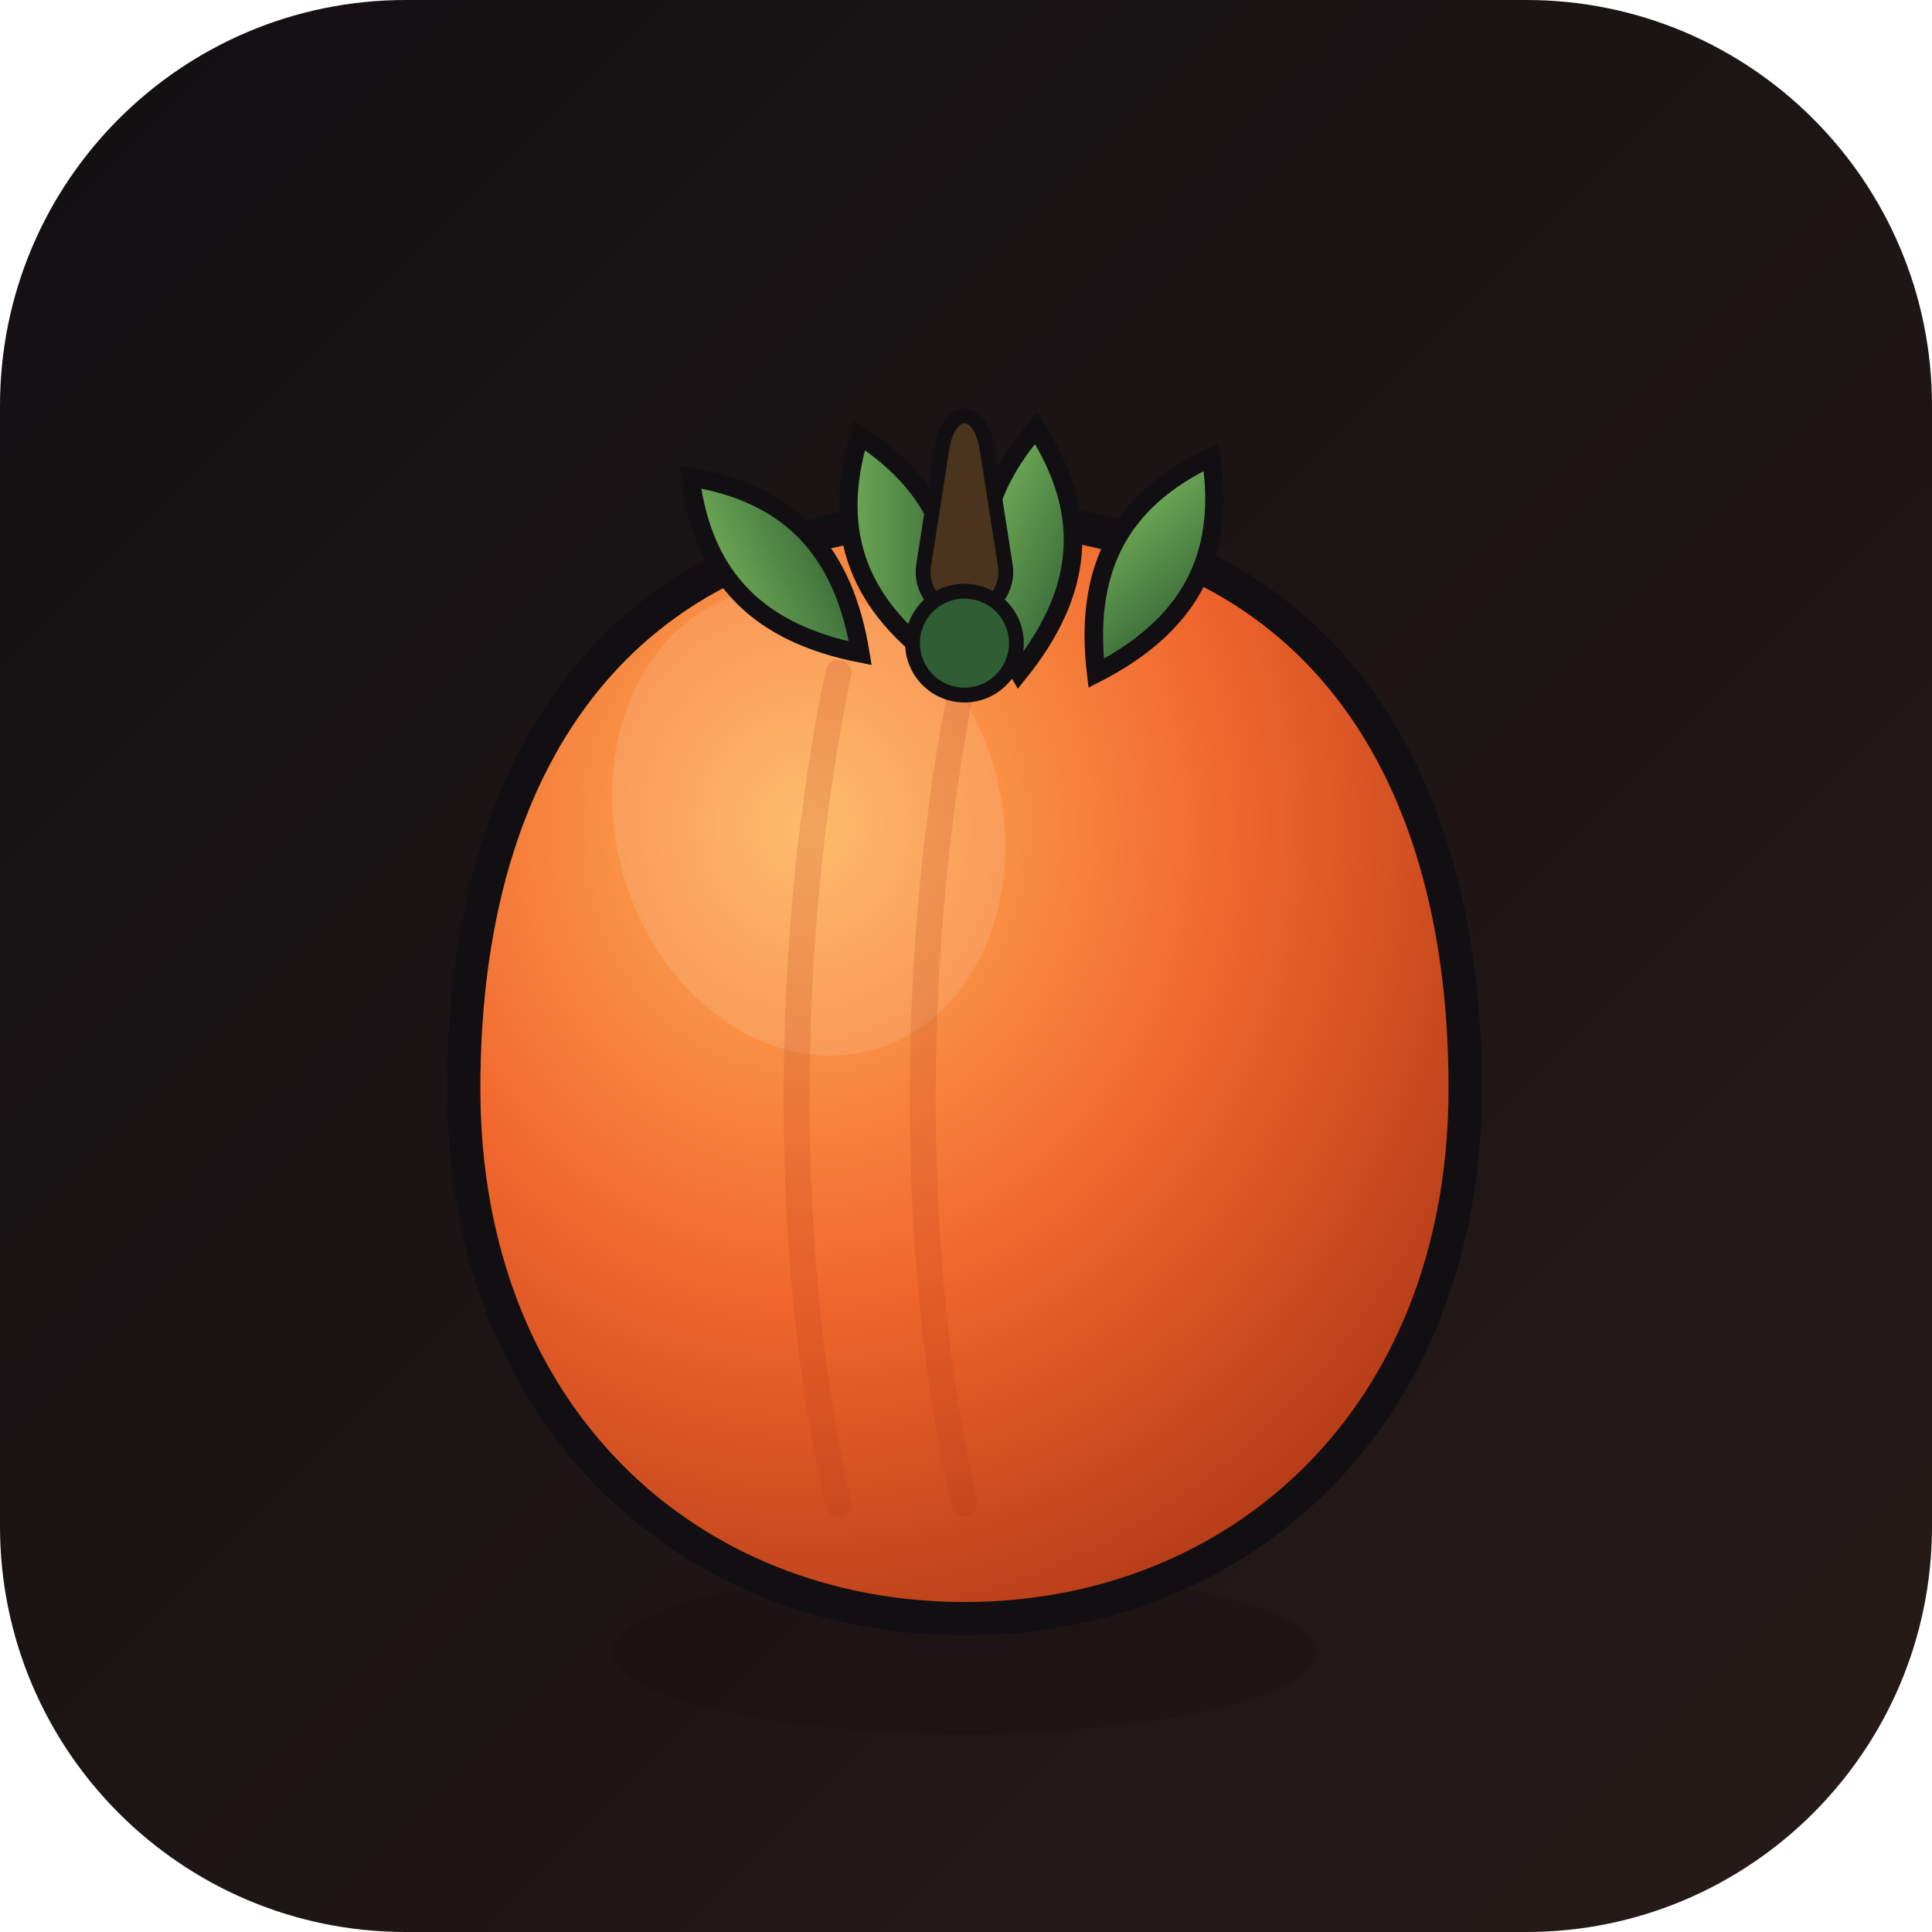
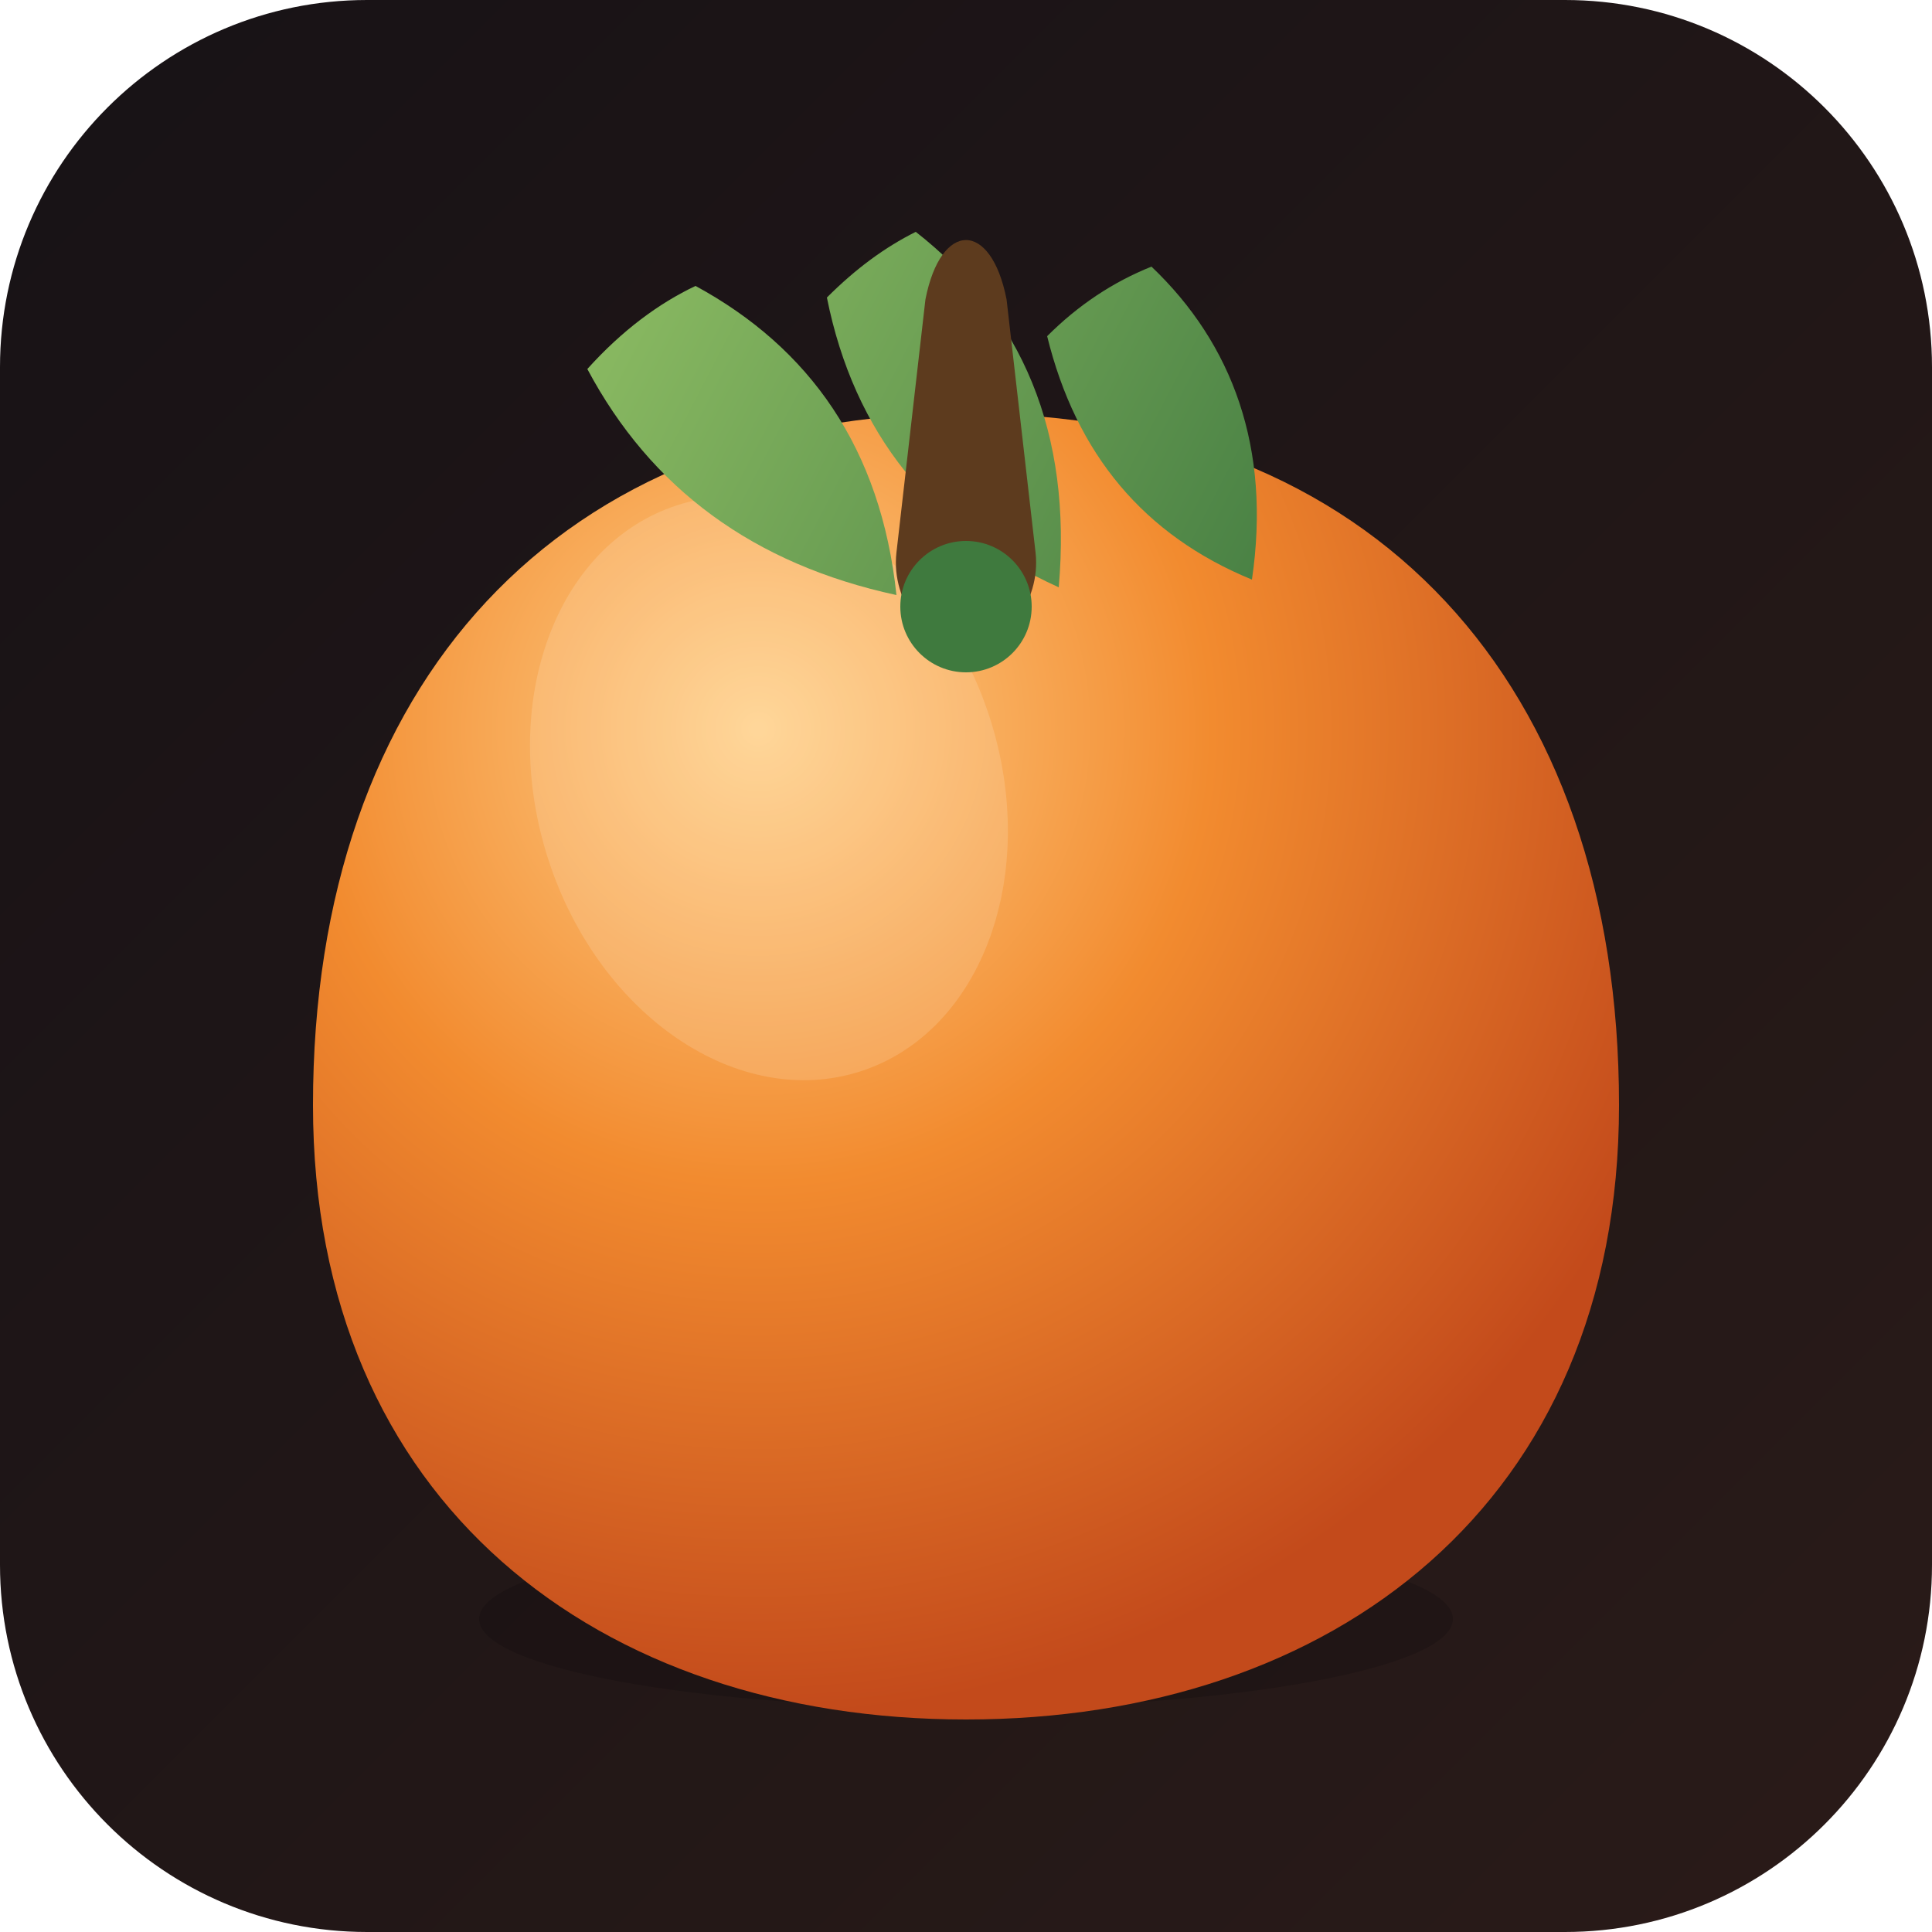
<svg xmlns="http://www.w3.org/2000/svg" width="1000" height="1000" viewBox="0 0 1000 1000" fill="none">
  <defs>
-     <radialGradient id="body" cx="34%" cy="28%" r="78%">
-       <stop offset="0%" stop-color="#FFB45B" />
-       <stop offset="55%" stop-color="#F1662D" />
-       <stop offset="100%" stop-color="#B53B17" />
+     <radialGradient id="fruit" cx="34%" cy="24%" r="76%">
+       <stop offset="0%" stop-color="#FFD08A" />
+       <stop offset="46%" stop-color="#F28B2F" />
+       <stop offset="100%" stop-color="#C34A1B" />
    </radialGradient>
-     <linearGradient id="leaf" x1="0%" y1="0%" x2="100%" y2="100%">
-       <stop offset="0%" stop-color="#7AB85B" />
-       <stop offset="100%" stop-color="#2F5E34" />
+     <linearGradient id="leaf" x1="220" y1="100" x2="760" y2="380" gradientUnits="userSpaceOnUse">
+       <stop stop-color="#9DCA6A" />
+       <stop offset="1" stop-color="#326D3A" />
    </linearGradient>
-     <linearGradient id="bg" x1="0%" y1="0%" x2="100%" y2="100%">
-       <stop offset="0%" stop-color="#120F12" />
-       <stop offset="100%" stop-color="#261B19" />
+     <linearGradient id="bg" x1="0" y1="0" x2="1000" y2="1000" gradientUnits="userSpaceOnUse">
+       <stop stop-color="#171216" />
+       <stop offset="1" stop-color="#2A1B18" />
    </linearGradient>
  </defs>
-   <rect width="1000" height="1000" rx="210" fill="url(#bg)" />
-   <g transform="translate(0 18) scale(0.96) translate(20 12)">
-     <ellipse cx="500" cy="860" rx="190" ry="44" fill="#160C0D" opacity="0.24" />
-     <path d="M500 248C670 248 770 362 770 556C770 734 648 842 500 842C352 842 230 734 230 556C230 362 330 248 500 248Z" fill="url(#body)" stroke="#120F12" stroke-width="18" />
-     <ellipse cx="416" cy="412" rx="104" ry="128" fill="#FFF7EE" opacity="0.12" transform="rotate(-16 416 412)" />
-     <path d="M432 332C402 476 402 650 432 780" fill="none" stroke="#B53B17" stroke-opacity="0.18" stroke-width="14" stroke-linecap="round" />
-     <path d="M500 332C470 476 470 650 500 780" fill="none" stroke="#B53B17" stroke-opacity="0.18" stroke-width="14" stroke-linecap="round" />
-     <path d="M398 208C431.62 252.88 429.16 295.12 398 340C366.84 295.12 364.38 252.88 398 208Z" fill="url(#leaf)" stroke="#120F12" stroke-width="10" transform="rotate(-44 398 274)" />
-     <path d="M466 200C499.62 244.88 497.16 287.12 466 332C434.84 287.12 432.38 244.88 466 200Z" fill="url(#leaf)" stroke="#120F12" stroke-width="10" transform="rotate(-20 466 266)" />
-     <path d="M534 200C567.62 244.88 565.16 287.12 534 332C502.84 287.12 500.38 244.88 534 200Z" fill="url(#leaf)" stroke="#120F12" stroke-width="10" transform="rotate(4 534 266)" />
-     <path d="M602 208C635.62 252.88 633.16 295.12 602 340C570.84 295.12 568.38 252.88 602 208Z" fill="url(#leaf)" stroke="#120F12" stroke-width="10" transform="rotate(28 602 274)" />
-     <path d="M488 210C492 188 508 188 512 210L522 274C524 286 516 298 503 300H497C484 298 476 286 478 274Z" fill="#4A341D" stroke="#120F12" stroke-width="8" />
-     <circle cx="500" cy="316" r="28" fill="#2F5E34" stroke="#120F12" stroke-width="8" />
-   </g>
+   <rect width="1000" height="1000" rx="190" fill="url(#bg)" />
+   <ellipse cx="500" cy="838" rx="252" ry="46" fill="#080607" opacity="0.22" />
+   <path d="M500 214C711 214 838 354 838 572C838 778 690 890 500 890C310 890 162 778 162 572C162 354 289 214 500 214Z" fill="url(#fruit)" />
+   <ellipse cx="398" cy="408" rx="120" ry="154" fill="#FFF8EA" opacity="0.16" transform="rotate(-18 398 408)" />
+   <path d="M360 148C419 180 456 232 464 308C390 292 337 253 304 191C322 171 341 157 360 148Z" fill="url(#leaf)" />
+   <path d="M474 120C529 163 555 224 548 304C482 274 442 224 428 154C443 139 458 128 474 120Z" fill="url(#leaf)" />
+   <path d="M596 138C638 178 658 232 648 300C592 277 557 235 542 174C558 158 576 146 596 138Z" fill="url(#leaf)" />
+   <path d="M479 155C487 114 513 114 521 155L536 286C539 312 519 336 500 336C481 336 461 312 464 286L479 155Z" fill="#5D3B1E" />
+   <circle cx="500" cy="314" r="34" fill="#3F7A3E" />
</svg>
